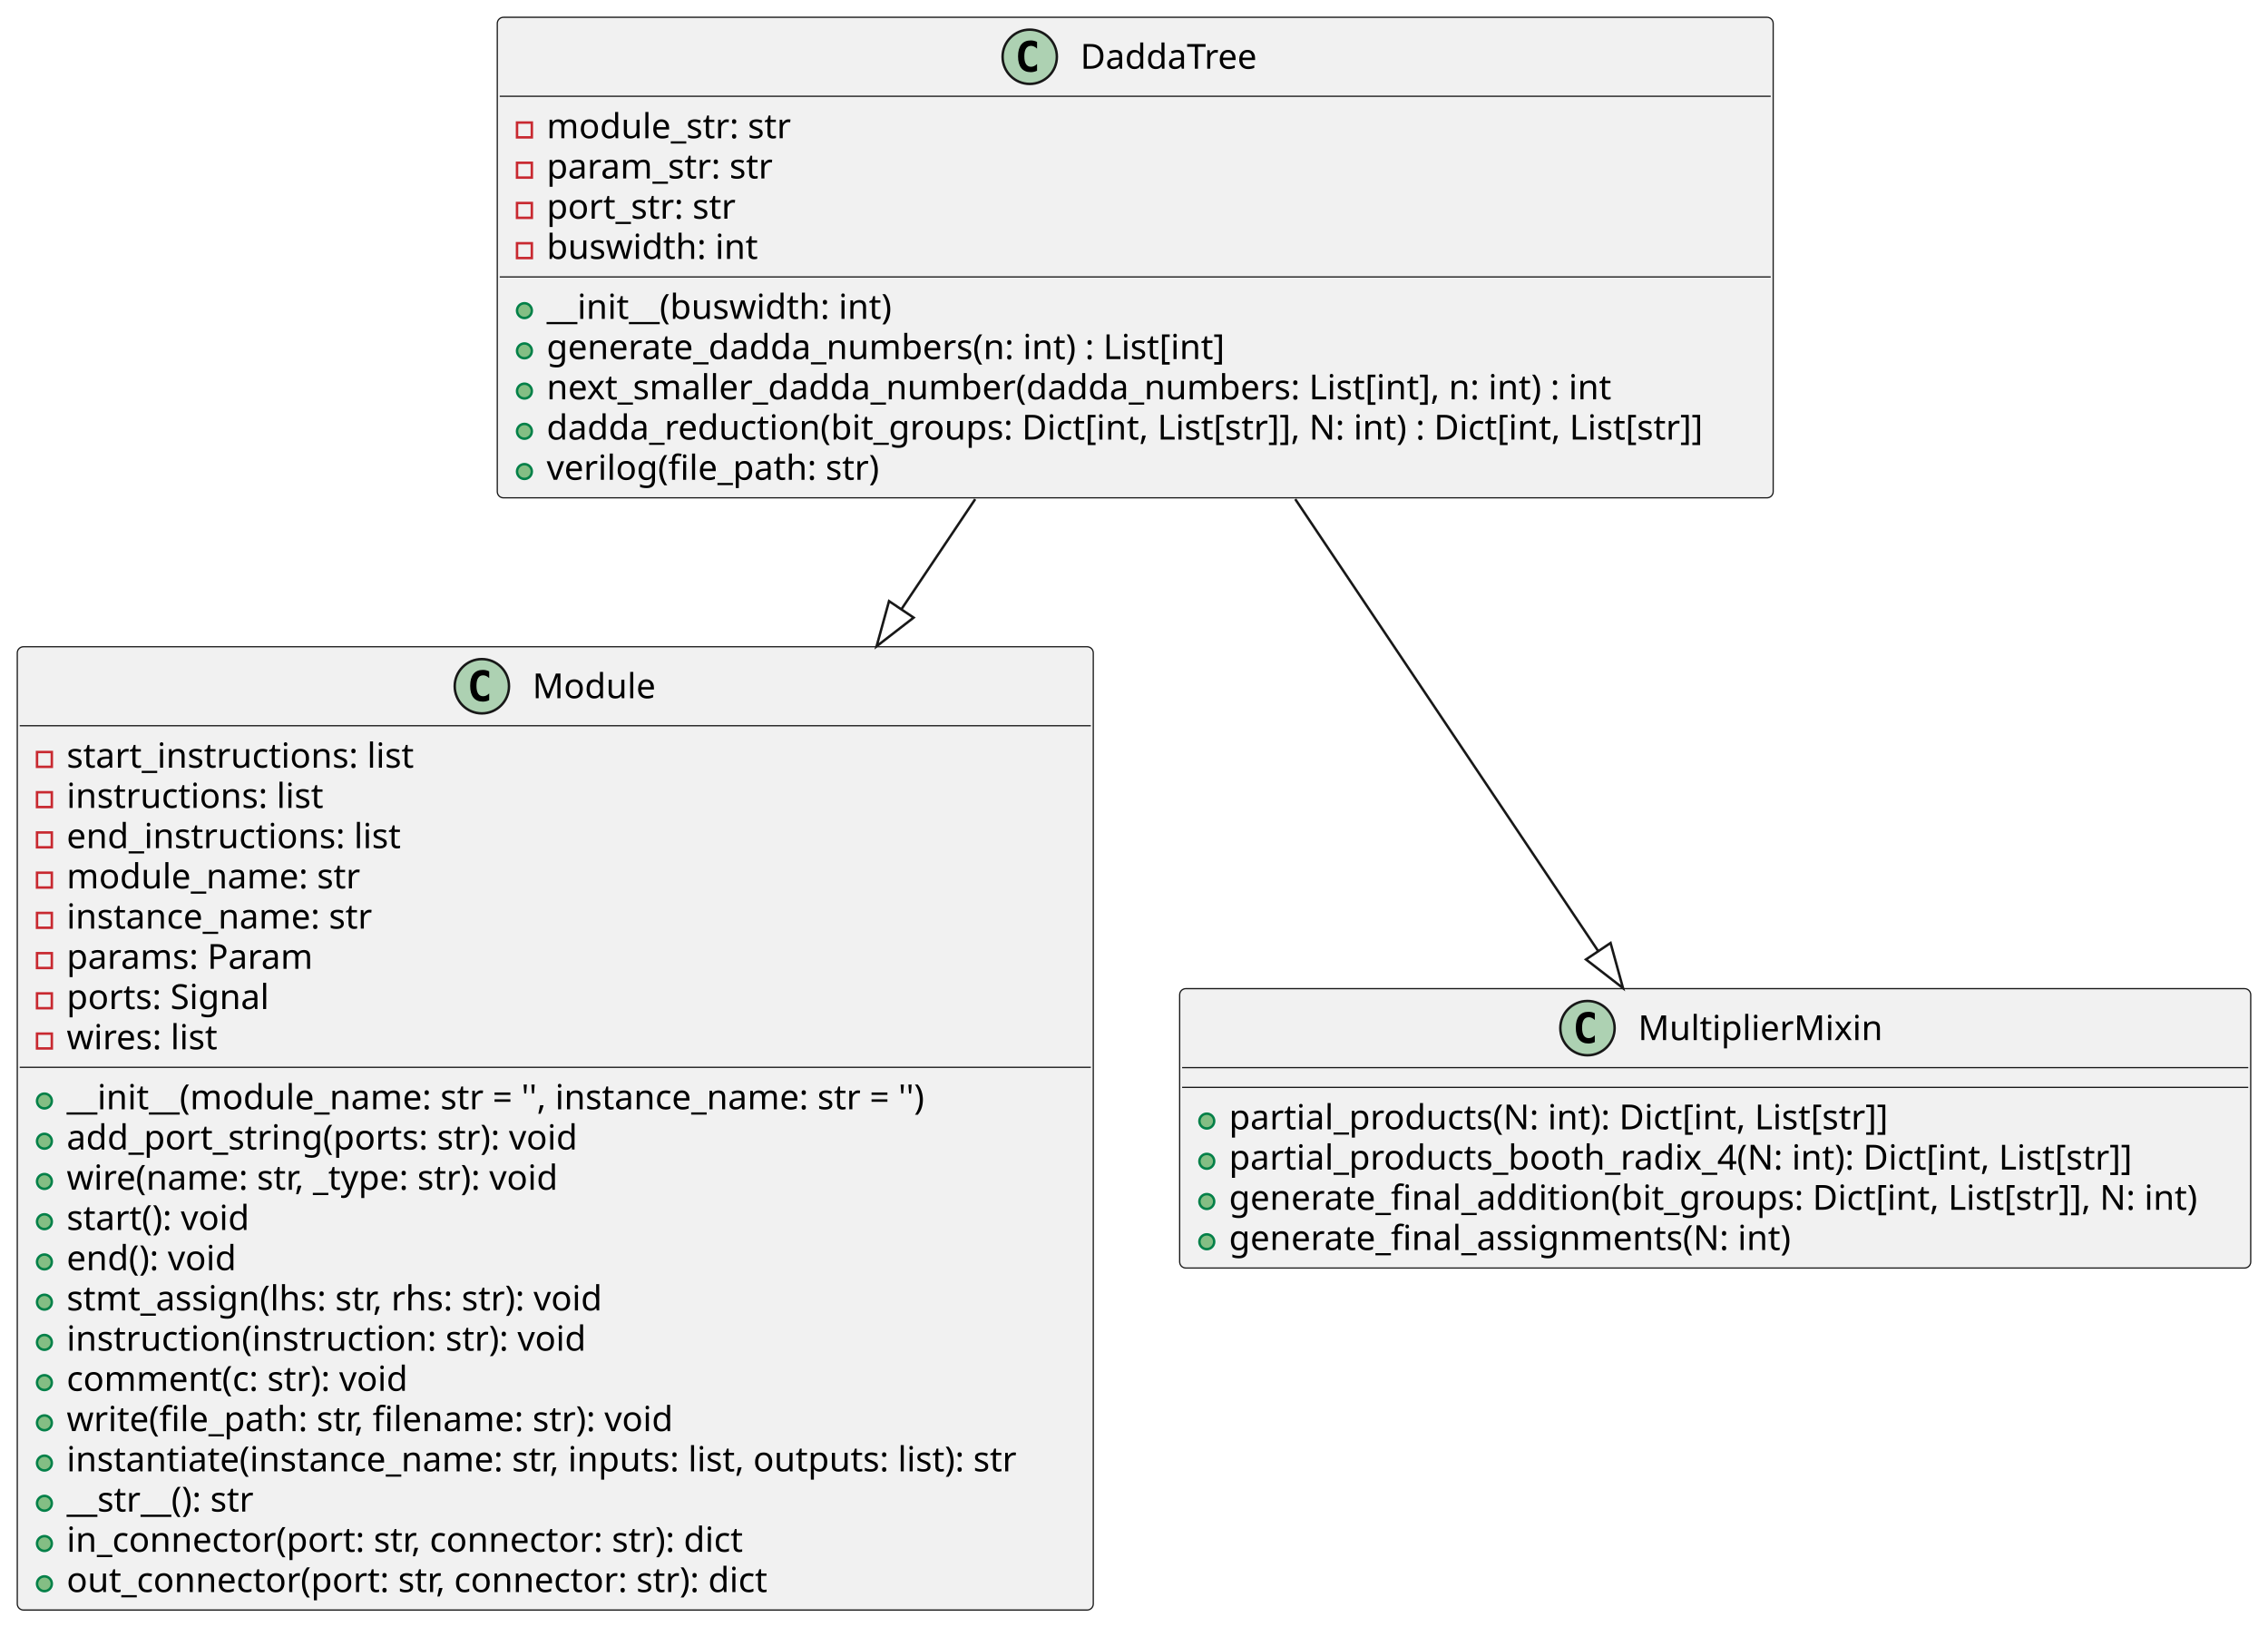
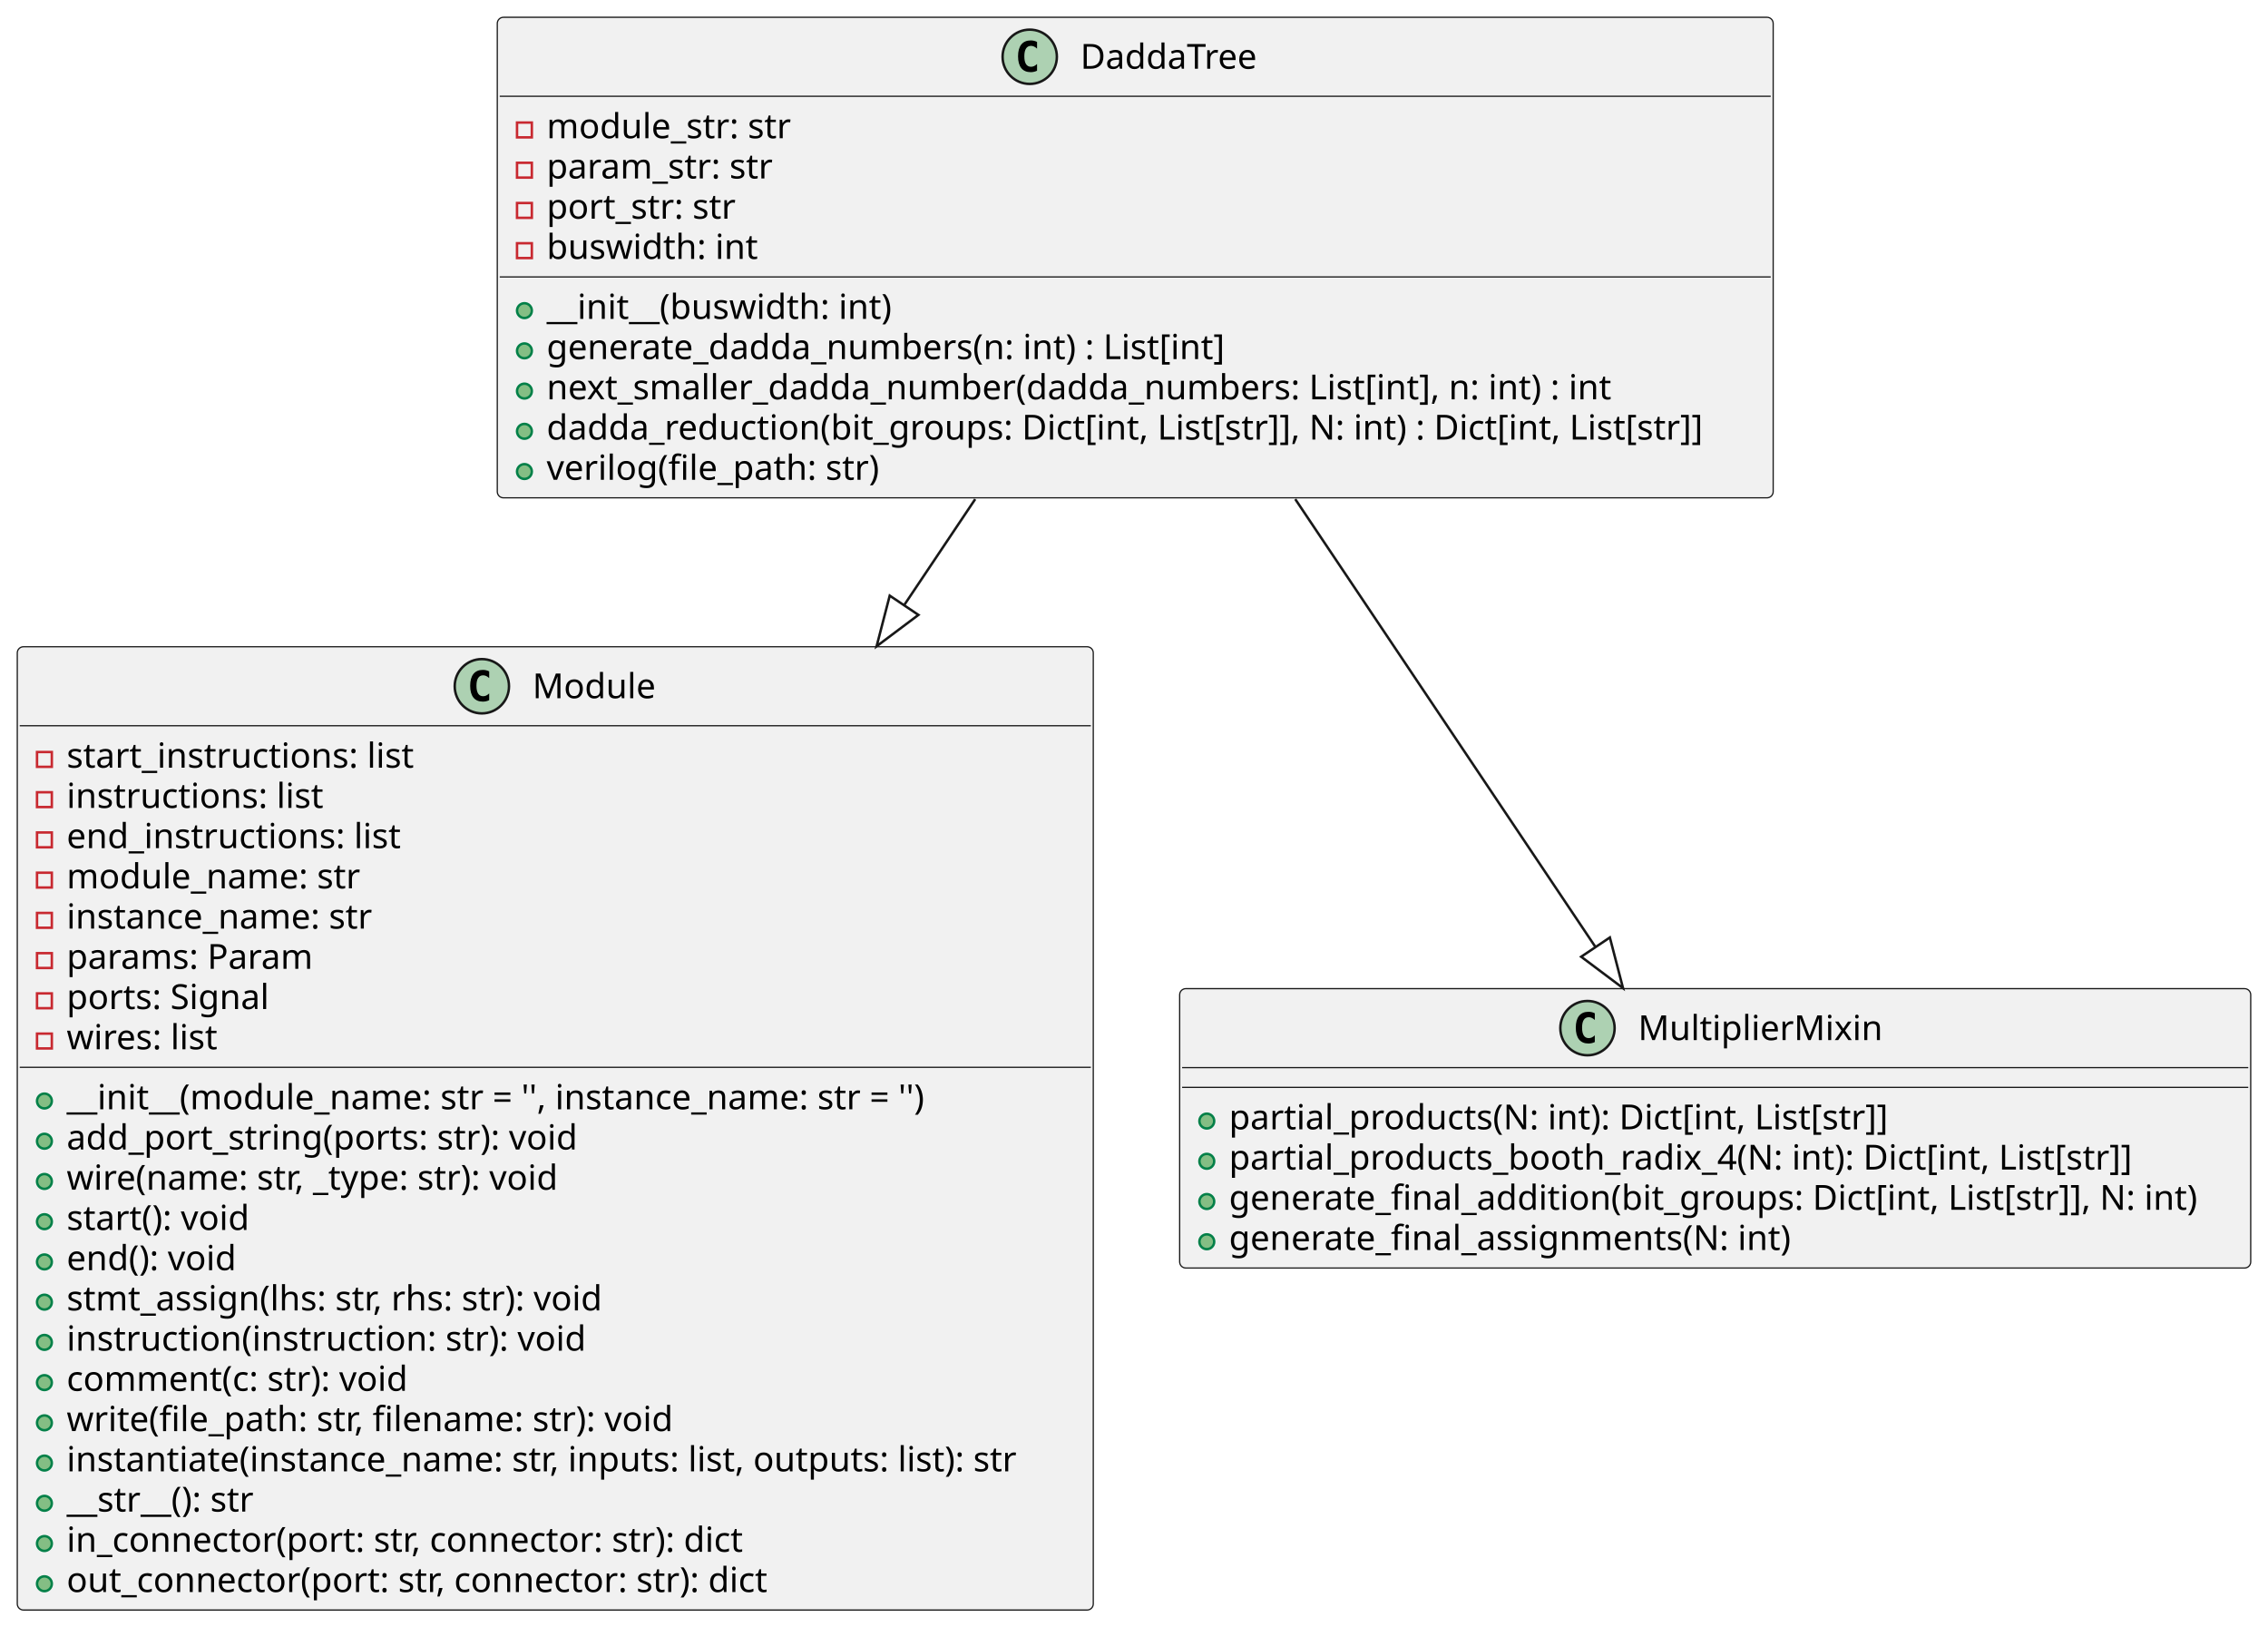
<svg xmlns="http://www.w3.org/2000/svg" contentStyleType="text/css" height="659px" preserveAspectRatio="none" style="width:919px;height:659px;background:#FFFFFF;" version="1.1" viewBox="0 0 919 659" width="919px" zoomAndPan="magnify">
  <defs />
  <g>
    <g id="elem_Module">
      <rect codeLine="2" fill="#F1F1F1" height="390.234" id="Module" rx="2.5" ry="2.5" style="stroke:#181818;stroke-width:0.5;" width="436" x="7" y="262" />
      <ellipse cx="195.25" cy="278" fill="#ADD1B2" rx="11" ry="11" style="stroke:#181818;stroke-width:1.0;" />
      <path d="M198.219,283.641 Q197.641,283.938 197,284.078 Q196.359,284.234 195.656,284.234 Q193.156,284.234 191.828,282.594 Q190.516,280.938 190.516,277.812 Q190.516,274.688 191.828,273.031 Q193.156,271.375 195.656,271.375 Q196.359,271.375 197,271.531 Q197.656,271.688 198.219,271.984 L198.219,274.703 Q197.594,274.125 197,273.859 Q196.406,273.578 195.781,273.578 Q194.438,273.578 193.75,274.656 Q193.062,275.719 193.062,277.812 Q193.062,279.906 193.75,280.984 Q194.438,282.047 195.781,282.047 Q196.406,282.047 197,281.781 Q197.594,281.5 198.219,280.922 L198.219,283.641 Z " fill="#000000" />
      <text fill="#000000" font-family="sans-serif" font-size="14" lengthAdjust="spacing" textLength="51" x="215.75" y="282.847">Module</text>
      <line style="stroke:#181818;stroke-width:0.5;" x1="8" x2="442" y1="294" y2="294" />
      <rect fill="none" height="6" style="stroke:#C82930;stroke-width:1.0;" width="6" x="15" y="304.648" />
      <text fill="#000000" font-family="sans-serif" font-size="14" lengthAdjust="spacing" textLength="147" x="27" y="310.995">start_instructions: list</text>
      <rect fill="none" height="6" style="stroke:#C82930;stroke-width:1.0;" width="6" x="15" y="320.945" />
      <text fill="#000000" font-family="sans-serif" font-size="14" lengthAdjust="spacing" textLength="109" x="27" y="327.292">instructions: list</text>
      <rect fill="none" height="6" style="stroke:#C82930;stroke-width:1.0;" width="6" x="15" y="337.242" />
      <text fill="#000000" font-family="sans-serif" font-size="14" lengthAdjust="spacing" textLength="143" x="27" y="343.589">end_instructions: list</text>
      <rect fill="none" height="6" style="stroke:#C82930;stroke-width:1.0;" width="6" x="15" y="353.539" />
      <text fill="#000000" font-family="sans-serif" font-size="14" lengthAdjust="spacing" textLength="125" x="27" y="359.886">module_name: str</text>
      <rect fill="none" height="6" style="stroke:#C82930;stroke-width:1.0;" width="6" x="15" y="369.836" />
      <text fill="#000000" font-family="sans-serif" font-size="14" lengthAdjust="spacing" textLength="132" x="27" y="376.183">instance_name: str</text>
      <rect fill="none" height="6" style="stroke:#C82930;stroke-width:1.0;" width="6" x="15" y="386.133" />
      <text fill="#000000" font-family="sans-serif" font-size="14" lengthAdjust="spacing" textLength="103" x="27" y="392.479">params: Param</text>
      <rect fill="none" height="6" style="stroke:#C82930;stroke-width:1.0;" width="6" x="15" y="402.43" />
      <text fill="#000000" font-family="sans-serif" font-size="14" lengthAdjust="spacing" textLength="86" x="27" y="408.776">ports: Signal</text>
      <rect fill="none" height="6" style="stroke:#C82930;stroke-width:1.0;" width="6" x="15" y="418.727" />
      <text fill="#000000" font-family="sans-serif" font-size="14" lengthAdjust="spacing" textLength="64" x="27" y="425.073">wires: list</text>
      <line style="stroke:#181818;stroke-width:0.5;" x1="8" x2="442" y1="432.375" y2="432.375" />
      <ellipse cx="18" cy="446.023" fill="#84BE84" rx="3" ry="3" style="stroke:#038048;stroke-width:1.0;" />
      <text fill="#000000" font-family="sans-serif" font-size="14" lengthAdjust="spacing" textLength="375" x="27" y="449.37">__init__(module_name: str = '', instance_name: str = '')</text>
      <ellipse cx="18" cy="462.32" fill="#84BE84" rx="3" ry="3" style="stroke:#038048;stroke-width:1.0;" />
      <text fill="#000000" font-family="sans-serif" font-size="14" lengthAdjust="spacing" textLength="217" x="27" y="465.667">add_port_string(ports: str): void</text>
      <ellipse cx="18" cy="478.617" fill="#84BE84" rx="3" ry="3" style="stroke:#038048;stroke-width:1.0;" />
      <text fill="#000000" font-family="sans-serif" font-size="14" lengthAdjust="spacing" textLength="213" x="27" y="481.964">wire(name: str, _type: str): void</text>
      <ellipse cx="18" cy="494.914" fill="#84BE84" rx="3" ry="3" style="stroke:#038048;stroke-width:1.0;" />
      <text fill="#000000" font-family="sans-serif" font-size="14" lengthAdjust="spacing" textLength="78" x="27" y="498.261">start(): void</text>
      <ellipse cx="18" cy="511.211" fill="#84BE84" rx="3" ry="3" style="stroke:#038048;stroke-width:1.0;" />
      <text fill="#000000" font-family="sans-serif" font-size="14" lengthAdjust="spacing" textLength="74" x="27" y="514.558">end(): void</text>
      <ellipse cx="18" cy="527.508" fill="#84BE84" rx="3" ry="3" style="stroke:#038048;stroke-width:1.0;" />
      <text fill="#000000" font-family="sans-serif" font-size="14" lengthAdjust="spacing" textLength="234" x="27" y="530.855">stmt_assign(lhs: str, rhs: str): void</text>
      <ellipse cx="18" cy="543.805" fill="#84BE84" rx="3" ry="3" style="stroke:#038048;stroke-width:1.0;" />
      <text fill="#000000" font-family="sans-serif" font-size="14" lengthAdjust="spacing" textLength="220" x="27" y="547.151">instruction(instruction: str): void</text>
      <ellipse cx="18" cy="560.102" fill="#84BE84" rx="3" ry="3" style="stroke:#038048;stroke-width:1.0;" />
      <text fill="#000000" font-family="sans-serif" font-size="14" lengthAdjust="spacing" textLength="148" x="27" y="563.448">comment(c: str): void</text>
      <ellipse cx="18" cy="576.398" fill="#84BE84" rx="3" ry="3" style="stroke:#038048;stroke-width:1.0;" />
      <text fill="#000000" font-family="sans-serif" font-size="14" lengthAdjust="spacing" textLength="257" x="27" y="579.745">write(file_path: str, filename: str): void</text>
      <ellipse cx="18" cy="592.695" fill="#84BE84" rx="3" ry="3" style="stroke:#038048;stroke-width:1.0;" />
      <text fill="#000000" font-family="sans-serif" font-size="14" lengthAdjust="spacing" textLength="410" x="27" y="596.042">instantiate(instance_name: str, inputs: list, outputs: list): str</text>
      <ellipse cx="18" cy="608.992" fill="#84BE84" rx="3" ry="3" style="stroke:#038048;stroke-width:1.0;" />
      <text fill="#000000" font-family="sans-serif" font-size="14" lengthAdjust="spacing" textLength="83" x="27" y="612.339">__str__(): str</text>
      <ellipse cx="18" cy="625.289" fill="#84BE84" rx="3" ry="3" style="stroke:#038048;stroke-width:1.0;" />
      <text fill="#000000" font-family="sans-serif" font-size="14" lengthAdjust="spacing" textLength="295" x="27" y="628.636">in_connector(port: str, connector: str): dict</text>
      <ellipse cx="18" cy="641.586" fill="#84BE84" rx="3" ry="3" style="stroke:#038048;stroke-width:1.0;" />
      <text fill="#000000" font-family="sans-serif" font-size="14" lengthAdjust="spacing" textLength="306" x="27" y="644.933">out_connector(port: str, connector: str): dict</text>
    </g>
    <g id="elem_MultiplierMixin">
      <rect codeLine="2" fill="#F1F1F1" height="113.188" id="MultiplierMixin" rx="2.5" ry="2.5" style="stroke:#181818;stroke-width:0.5;" width="434" x="478" y="400.5" />
      <ellipse cx="643.25" cy="416.5" fill="#ADD1B2" rx="11" ry="11" style="stroke:#181818;stroke-width:1.0;" />
      <path d="M646.219,422.141 Q645.641,422.438 645,422.578 Q644.359,422.734 643.656,422.734 Q641.156,422.734 639.828,421.094 Q638.516,419.438 638.516,416.312 Q638.516,413.188 639.828,411.531 Q641.156,409.875 643.656,409.875 Q644.359,409.875 645,410.031 Q645.656,410.188 646.219,410.484 L646.219,413.203 Q645.594,412.625 645,412.359 Q644.406,412.078 643.781,412.078 Q642.438,412.078 641.75,413.156 Q641.062,414.219 641.062,416.312 Q641.062,418.406 641.75,419.484 Q642.438,420.547 643.781,420.547 Q644.406,420.547 645,420.281 Q645.594,420 646.219,419.422 L646.219,422.141 Z " fill="#000000" />
      <text fill="#000000" font-family="sans-serif" font-size="14" lengthAdjust="spacing" textLength="95" x="663.75" y="421.347">MultiplierMixin</text>
      <line style="stroke:#181818;stroke-width:0.5;" x1="479" x2="911" y1="432.5" y2="432.5" />
      <line style="stroke:#181818;stroke-width:0.5;" x1="479" x2="911" y1="440.5" y2="440.5" />
      <ellipse cx="489" cy="454.148" fill="#84BE84" rx="3" ry="3" style="stroke:#038048;stroke-width:1.0;" />
      <text fill="#000000" font-family="sans-serif" font-size="14" lengthAdjust="spacing" textLength="278" x="498" y="457.495">partial_products(N: int): Dict[int, List[str]]</text>
      <ellipse cx="489" cy="470.445" fill="#84BE84" rx="3" ry="3" style="stroke:#038048;stroke-width:1.0;" />
      <text fill="#000000" font-family="sans-serif" font-size="14" lengthAdjust="spacing" textLength="381" x="498" y="473.792">partial_products_booth_radix_4(N: int): Dict[int, List[str]]</text>
      <ellipse cx="489" cy="486.742" fill="#84BE84" rx="3" ry="3" style="stroke:#038048;stroke-width:1.0;" />
      <text fill="#000000" font-family="sans-serif" font-size="14" lengthAdjust="spacing" textLength="408" x="498" y="490.089">generate_final_addition(bit_groups: Dict[int, List[str]], N: int)</text>
      <ellipse cx="489" cy="503.039" fill="#84BE84" rx="3" ry="3" style="stroke:#038048;stroke-width:1.0;" />
      <text fill="#000000" font-family="sans-serif" font-size="14" lengthAdjust="spacing" textLength="239" x="498" y="506.386">generate_final_assignments(N: int)</text>
    </g>
    <g id="elem_DaddaTree">
      <rect codeLine="4" fill="#F1F1F1" height="194.672" id="DaddaTree" rx="2.5" ry="2.5" style="stroke:#181818;stroke-width:0.5;" width="517" x="201.5" y="7" />
      <ellipse cx="417.25" cy="23" fill="#ADD1B2" rx="11" ry="11" style="stroke:#181818;stroke-width:1.0;" />
      <path d="M420.219,28.641 Q419.641,28.938 419,29.078 Q418.359,29.234 417.656,29.234 Q415.156,29.234 413.828,27.594 Q412.516,25.938 412.516,22.812 Q412.516,19.688 413.828,18.031 Q415.156,16.375 417.656,16.375 Q418.359,16.375 419,16.531 Q419.656,16.688 420.219,16.984 L420.219,19.703 Q419.594,19.125 419,18.859 Q418.406,18.578 417.781,18.578 Q416.438,18.578 415.75,19.656 Q415.062,20.719 415.062,22.812 Q415.062,24.906 415.75,25.984 Q416.438,27.047 417.781,27.047 Q418.406,27.047 419,26.781 Q419.594,26.5 420.219,25.922 L420.219,28.641 Z " fill="#000000" />
      <text fill="#000000" font-family="sans-serif" font-size="14" lengthAdjust="spacing" textLength="77" x="437.75" y="27.847">DaddaTree</text>
      <line style="stroke:#181818;stroke-width:0.5;" x1="202.5" x2="717.5" y1="39" y2="39" />
      <rect fill="none" height="6" style="stroke:#C82930;stroke-width:1.0;" width="6" x="209.5" y="49.648" />
      <text fill="#000000" font-family="sans-serif" font-size="14" lengthAdjust="spacing" textLength="104" x="221.5" y="55.995">module_str: str</text>
      <rect fill="none" height="6" style="stroke:#C82930;stroke-width:1.0;" width="6" x="209.5" y="65.945" />
      <text fill="#000000" font-family="sans-serif" font-size="14" lengthAdjust="spacing" textLength="95" x="221.5" y="72.292">param_str: str</text>
      <rect fill="none" height="6" style="stroke:#C82930;stroke-width:1.0;" width="6" x="209.5" y="82.242" />
      <text fill="#000000" font-family="sans-serif" font-size="14" lengthAdjust="spacing" textLength="80" x="221.5" y="88.589">port_str: str</text>
      <rect fill="none" height="6" style="stroke:#C82930;stroke-width:1.0;" width="6" x="209.5" y="98.539" />
      <text fill="#000000" font-family="sans-serif" font-size="14" lengthAdjust="spacing" textLength="89" x="221.5" y="104.886">buswidth: int</text>
      <line style="stroke:#181818;stroke-width:0.5;" x1="202.5" x2="717.5" y1="112.188" y2="112.188" />
      <ellipse cx="212.5" cy="125.836" fill="#84BE84" rx="3" ry="3" style="stroke:#038048;stroke-width:1.0;" />
      <text fill="#000000" font-family="sans-serif" font-size="14" lengthAdjust="spacing" textLength="147" x="221.5" y="129.183">__init__(buswidth: int)</text>
      <ellipse cx="212.5" cy="142.133" fill="#84BE84" rx="3" ry="3" style="stroke:#038048;stroke-width:1.0;" />
      <text fill="#000000" font-family="sans-serif" font-size="14" lengthAdjust="spacing" textLength="290" x="221.5" y="145.48">generate_dadda_numbers(n: int) : List[int]</text>
      <ellipse cx="212.5" cy="158.43" fill="#84BE84" rx="3" ry="3" style="stroke:#038048;stroke-width:1.0;" />
      <text fill="#000000" font-family="sans-serif" font-size="14" lengthAdjust="spacing" textLength="451" x="221.5" y="161.776">next_smaller_dadda_number(dadda_numbers: List[int], n: int) : int</text>
      <ellipse cx="212.5" cy="174.727" fill="#84BE84" rx="3" ry="3" style="stroke:#038048;stroke-width:1.0;" />
      <text fill="#000000" font-family="sans-serif" font-size="14" lengthAdjust="spacing" textLength="491" x="221.5" y="178.073">dadda_reduction(bit_groups: Dict[int, List[str]], N: int) : Dict[int, List[str]]</text>
      <ellipse cx="212.5" cy="191.023" fill="#84BE84" rx="3" ry="3" style="stroke:#038048;stroke-width:1.0;" />
      <text fill="#000000" font-family="sans-serif" font-size="14" lengthAdjust="spacing" textLength="139" x="221.5" y="194.37">verilog(file_path: str)</text>
    </g>
    <g id="link_DaddaTree_Module">
-       <path codeLine="16" d="M395.16,202.2 C382.6,220.95 379.045,226.25 365.225,246.86 " fill="none" id="DaddaTree-to-Module" style="stroke:#181818;stroke-width:1.0;" />
-       <polygon fill="none" points="355.2,261.81,370.208,250.202,360.241,243.518,355.2,261.81" style="stroke:#181818;stroke-width:1.0;" />
+       <path codeLine="16" d="M395.16,202.2 C386.03,215.82 376.37,230.24 366.46,245.01 " fill="none" id="DaddaTree-to-Module" style="stroke:#181818;stroke-width:1.0;" />
+       <polygon fill="none" points="372.15,249.1,355.2,261.81,360.52,241.3,372.15,249.1" style="stroke:#181818;stroke-width:1.0;" />
    </g>
    <g id="link_DaddaTree_MultiplierMixin">
-       <path codeLine="17" d="M524.84,202.2 C567.56,265.93 611.975,332.18 647.625,385.34 " fill="none" id="DaddaTree-to-MultiplierMixin" style="stroke:#181818;stroke-width:1.0;" />
-       <polygon fill="none" points="657.65,400.29,652.608,381.999,642.641,388.682,657.65,400.29" style="stroke:#181818;stroke-width:1.0;" />
+       <path codeLine="17" d="M524.84,202.2 C563.31,259.58 611.28,331.13 646.47,383.61 " fill="none" id="DaddaTree-to-MultiplierMixin" style="stroke:#181818;stroke-width:1.0;" />
+       <polygon fill="none" points="652.32,379.78,657.65,400.29,640.7,387.58,652.32,379.78" style="stroke:#181818;stroke-width:1.0;" />
    </g>
  </g>
</svg>
